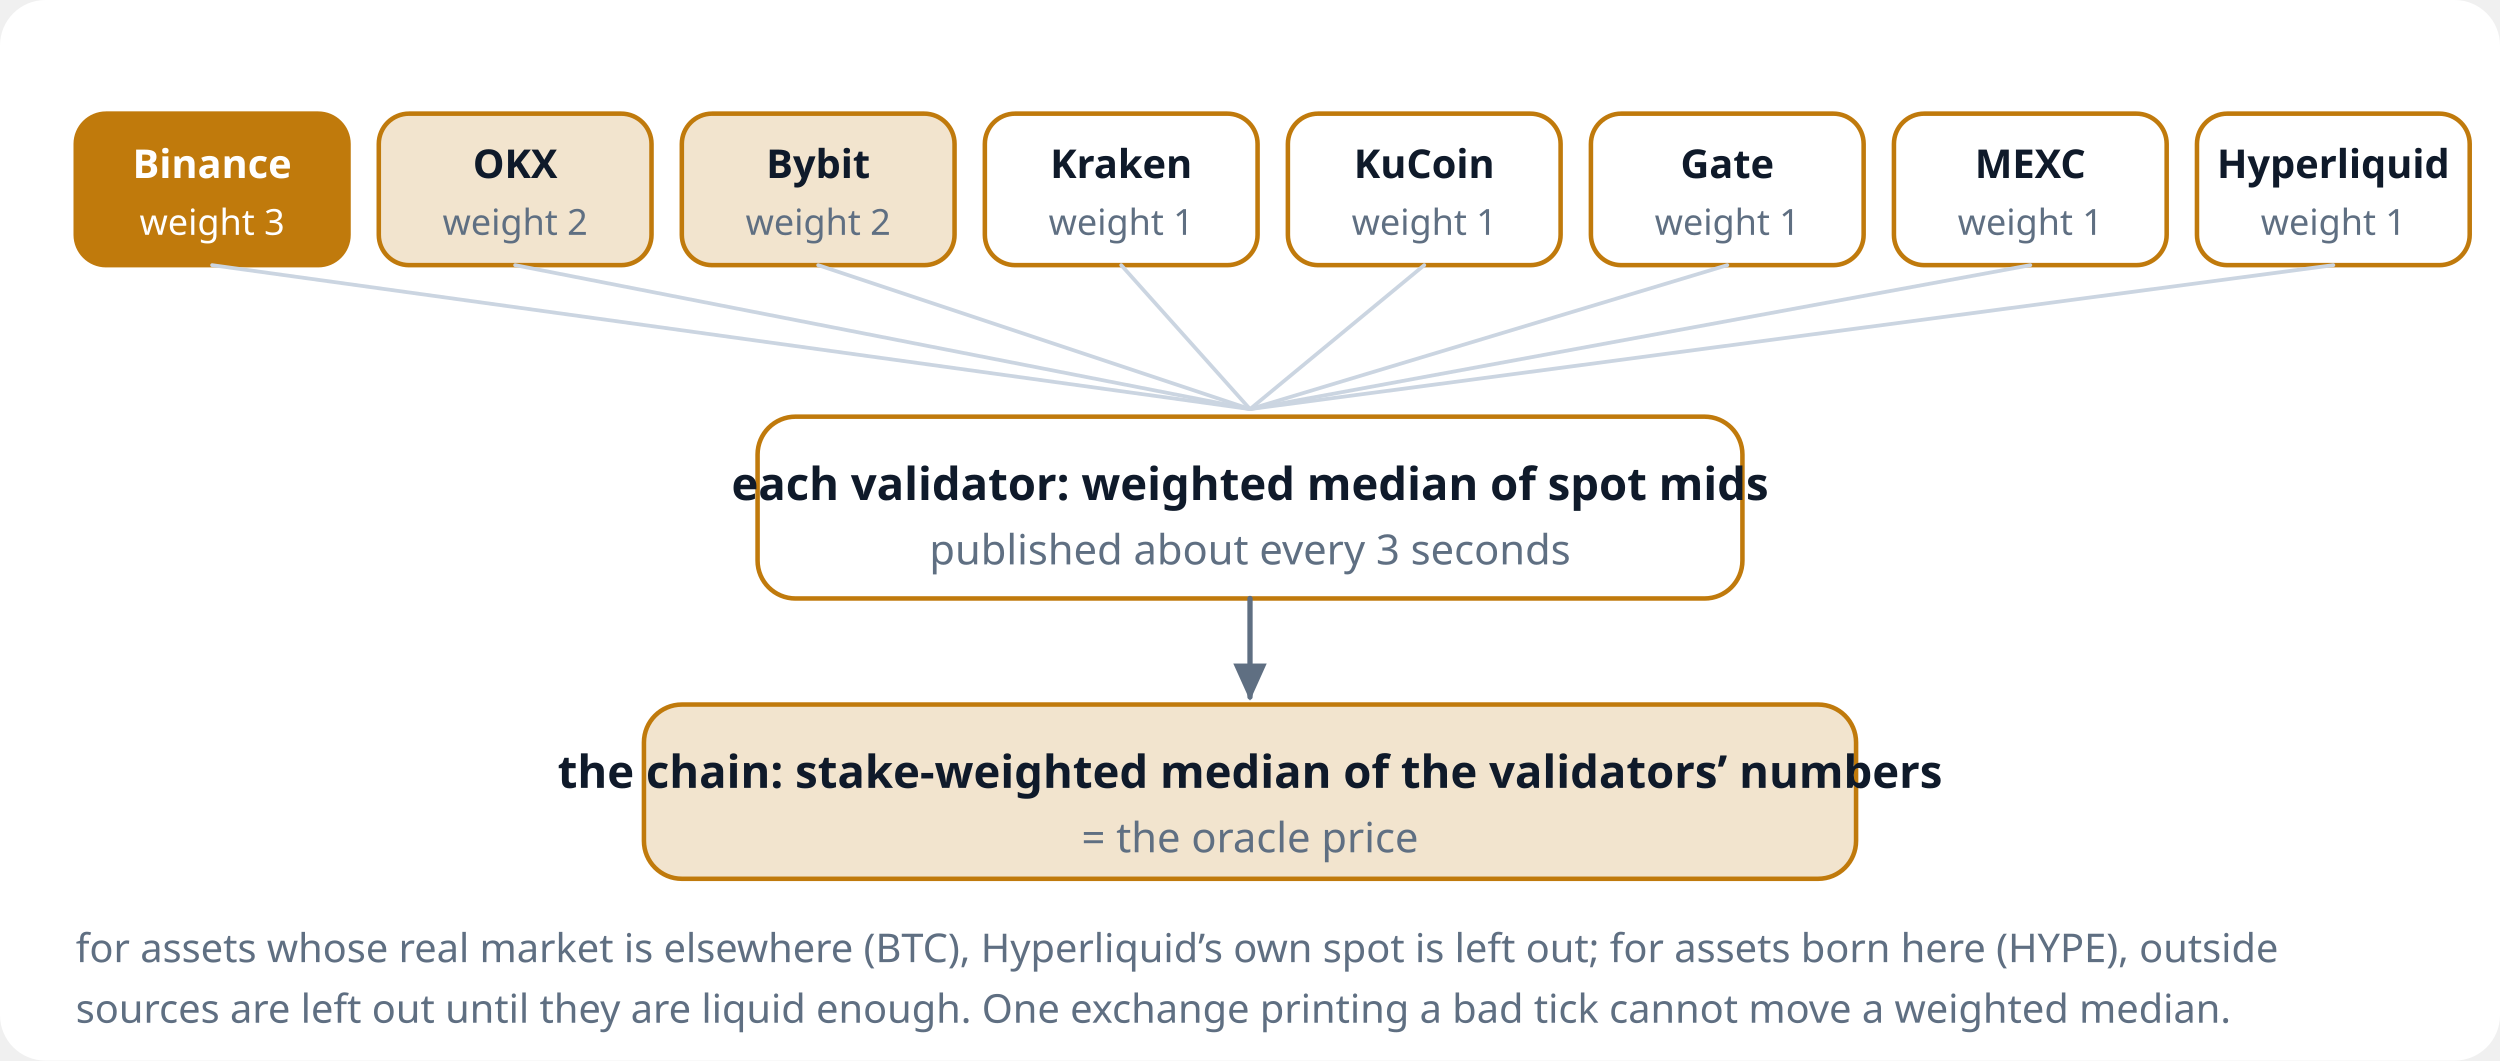
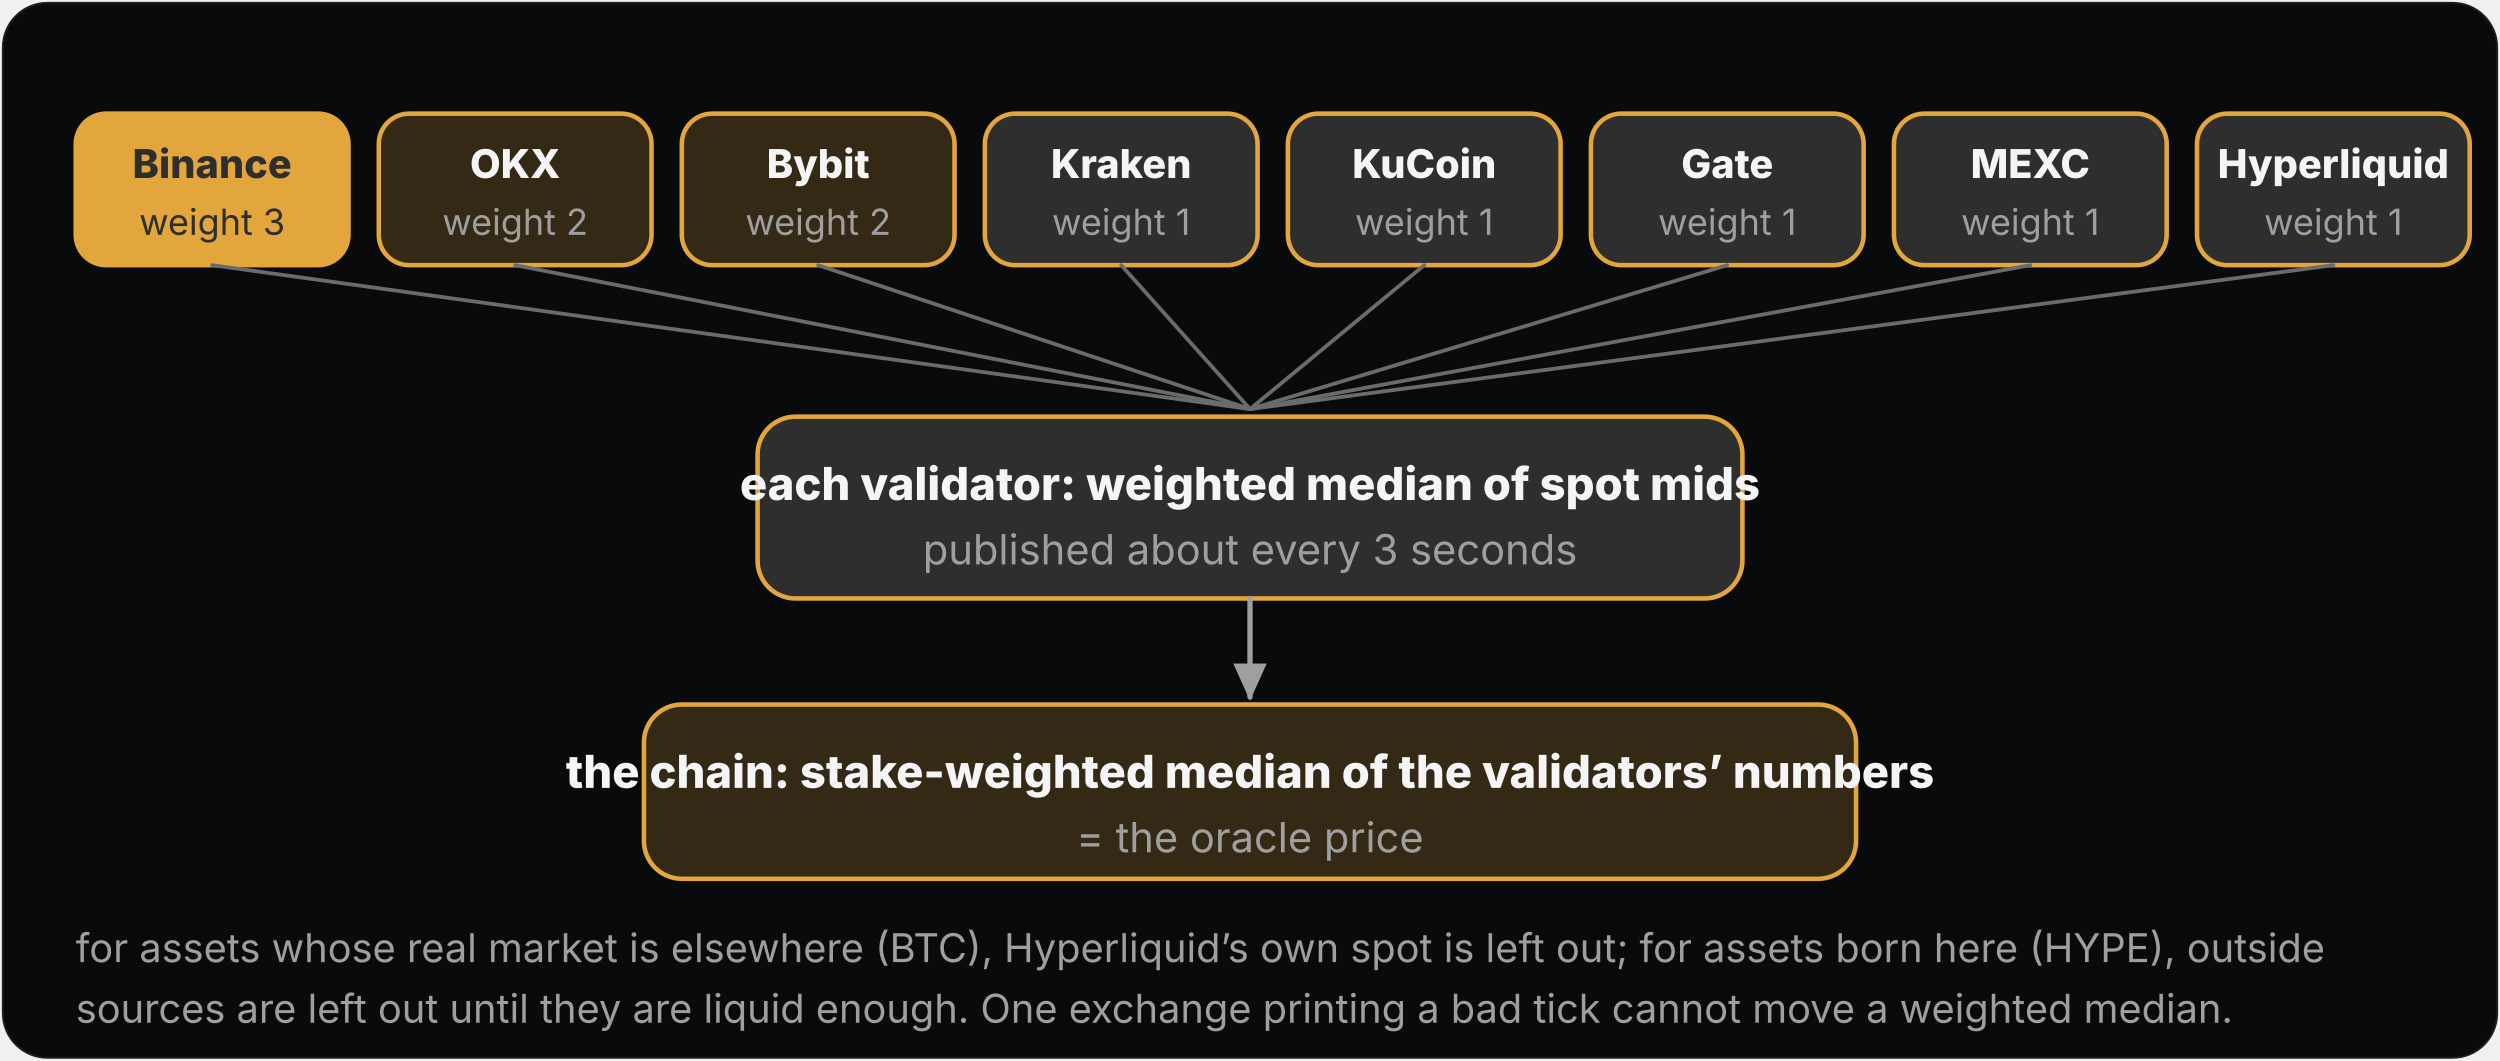
- <svg xmlns="http://www.w3.org/2000/svg" viewBox="0 0 660 280" role="img" aria-label="Eight spot sources with their weights feed each validator, which publishes a weighted median every three seconds; the chain then takes the stake-weighted median across validators to get the oracle price" style="font-family:Manrope, 'Segoe UI', system-ui, -apple-system, sans-serif;font-size:13px" data-w="660">
-   <rect x="0" y="0" width="660" height="280" rx="12" style="fill:#ffffff" />
+ <svg xmlns="http://www.w3.org/2000/svg" viewBox="0 0 660 280" role="img" aria-label="Eight spot sources with their weights feed each validator, which publishes a weighted median every three seconds; the chain then takes the stake-weighted median across validators to get the oracle price" style="font-family:Inter, 'Segoe UI', system-ui, -apple-system, sans-serif;font-size:13px" data-w="660">
+   <rect x="0.5" y="0.5" width="659" height="279" rx="12" style="fill:#090a0b;stroke:rgba(255,255,255,.08);stroke-width:1" />
  <defs>
    <marker id="fg30-ink" viewBox="0 0 10 10" refX="9" refY="5" markerWidth="7" markerHeight="7" orient="auto-start-reverse">
-       <path d="M0 0.5 L10 5 L0 9.5 z" style="fill:#0f1a2a" />
+       <path d="M0 0.5 L10 5 L0 9.5 z" style="fill:#f5f5f7" />
    </marker>
    <marker id="fg30-muted" viewBox="0 0 10 10" refX="9" refY="5" markerWidth="7" markerHeight="7" orient="auto-start-reverse">
-       <path d="M0 0.5 L10 5 L0 9.5 z" style="fill:#5f6f82" />
+       <path d="M0 0.5 L10 5 L0 9.5 z" style="fill:#9f9fa0" />
    </marker>
    <marker id="fg30-bid" viewBox="0 0 10 10" refX="9" refY="5" markerWidth="7" markerHeight="7" orient="auto-start-reverse">
-       <path d="M0 0.5 L10 5 L0 9.5 z" style="fill:#15934f" />
+       <path d="M0 0.5 L10 5 L0 9.5 z" style="fill:#4fce8f" />
    </marker>
    <marker id="fg30-ask" viewBox="0 0 10 10" refX="9" refY="5" markerWidth="7" markerHeight="7" orient="auto-start-reverse">
-       <path d="M0 0.5 L10 5 L0 9.5 z" style="fill:#d0392b" />
+       <path d="M0 0.5 L10 5 L0 9.5 z" style="fill:#f47067" />
    </marker>
    <marker id="fg30-you" viewBox="0 0 10 10" refX="9" refY="5" markerWidth="7" markerHeight="7" orient="auto-start-reverse">
-       <path d="M0 0.5 L10 5 L0 9.5 z" style="fill:#3b5bdb" />
+       <path d="M0 0.5 L10 5 L0 9.5 z" style="fill:#00b3dd" />
    </marker>
    <marker id="fg30-oracle" viewBox="0 0 10 10" refX="9" refY="5" markerWidth="7" markerHeight="7" orient="auto-start-reverse">
-       <path d="M0 0.5 L10 5 L0 9.5 z" style="fill:#c07a0c" />
+       <path d="M0 0.5 L10 5 L0 9.5 z" style="fill:#e3a63d" />
    </marker>
    <marker id="fg30-mint" viewBox="0 0 10 10" refX="9" refY="5" markerWidth="7" markerHeight="7" orient="auto-start-reverse">
-       <path d="M0 0.5 L10 5 L0 9.5 z" style="fill:#0e9a86" />
+       <path d="M0 0.5 L10 5 L0 9.5 z" style="fill:#ffffff" />
    </marker>
  </defs>
-   <rect x="20" y="30" width="72" height="40" rx="8" style="fill:#c07a0c;stroke:#c07a0c;stroke-width:1.2" />
-   <text x="56" y="47" text-anchor="middle" style="fill:#ffffff;font-size:10.5px;font-weight:800">Binance</text>
-   <text x="56" y="62" text-anchor="middle" style="fill:#ffffff;font-size:9.5px">weight 3</text>
-   <line x1="56" y1="70" x2="330" y2="108" style="stroke:#cbd5e1;stroke-width:1;stroke-linecap:round" />
-   <rect x="100" y="30" width="72" height="40" rx="8" style="fill:rgba(192,122,12,.20);stroke:#c07a0c;stroke-width:1.2" />
-   <text x="136" y="47" text-anchor="middle" style="fill:#0f1a2a;font-size:10.5px;font-weight:800">OKX</text>
-   <text x="136" y="62" text-anchor="middle" style="fill:#5f6f82;font-size:9.5px">weight 2</text>
-   <line x1="136" y1="70" x2="330" y2="108" style="stroke:#cbd5e1;stroke-width:1;stroke-linecap:round" />
-   <rect x="180" y="30" width="72" height="40" rx="8" style="fill:rgba(192,122,12,.20);stroke:#c07a0c;stroke-width:1.2" />
-   <text x="216" y="47" text-anchor="middle" style="fill:#0f1a2a;font-size:10.5px;font-weight:800">Bybit</text>
-   <text x="216" y="62" text-anchor="middle" style="fill:#5f6f82;font-size:9.5px">weight 2</text>
-   <line x1="216" y1="70" x2="330" y2="108" style="stroke:#cbd5e1;stroke-width:1;stroke-linecap:round" />
-   <rect x="260" y="30" width="72" height="40" rx="8" style="fill:#ffffff;stroke:#c07a0c;stroke-width:1.2" />
-   <text x="296" y="47" text-anchor="middle" style="fill:#0f1a2a;font-size:10.5px;font-weight:800">Kraken</text>
-   <text x="296" y="62" text-anchor="middle" style="fill:#5f6f82;font-size:9.5px">weight 1</text>
-   <line x1="296" y1="70" x2="330" y2="108" style="stroke:#cbd5e1;stroke-width:1;stroke-linecap:round" />
-   <rect x="340" y="30" width="72" height="40" rx="8" style="fill:#ffffff;stroke:#c07a0c;stroke-width:1.2" />
-   <text x="376" y="47" text-anchor="middle" style="fill:#0f1a2a;font-size:10.5px;font-weight:800">KuCoin</text>
-   <text x="376" y="62" text-anchor="middle" style="fill:#5f6f82;font-size:9.5px">weight 1</text>
-   <line x1="376" y1="70" x2="330" y2="108" style="stroke:#cbd5e1;stroke-width:1;stroke-linecap:round" />
-   <rect x="420" y="30" width="72" height="40" rx="8" style="fill:#ffffff;stroke:#c07a0c;stroke-width:1.2" />
-   <text x="456" y="47" text-anchor="middle" style="fill:#0f1a2a;font-size:10.5px;font-weight:800">Gate</text>
-   <text x="456" y="62" text-anchor="middle" style="fill:#5f6f82;font-size:9.5px">weight 1</text>
-   <line x1="456" y1="70" x2="330" y2="108" style="stroke:#cbd5e1;stroke-width:1;stroke-linecap:round" />
-   <rect x="500" y="30" width="72" height="40" rx="8" style="fill:#ffffff;stroke:#c07a0c;stroke-width:1.2" />
-   <text x="536" y="47" text-anchor="middle" style="fill:#0f1a2a;font-size:10.5px;font-weight:800">MEXC</text>
-   <text x="536" y="62" text-anchor="middle" style="fill:#5f6f82;font-size:9.5px">weight 1</text>
-   <line x1="536" y1="70" x2="330" y2="108" style="stroke:#cbd5e1;stroke-width:1;stroke-linecap:round" />
-   <rect x="580" y="30" width="72" height="40" rx="8" style="fill:#ffffff;stroke:#c07a0c;stroke-width:1.2" />
-   <text x="616" y="47" text-anchor="middle" style="fill:#0f1a2a;font-size:10.5px;font-weight:800">Hyperliquid</text>
-   <text x="616" y="62" text-anchor="middle" style="fill:#5f6f82;font-size:9.5px">weight 1</text>
-   <line x1="616" y1="70" x2="330" y2="108" style="stroke:#cbd5e1;stroke-width:1;stroke-linecap:round" />
-   <rect x="200" y="110" width="260" height="48" rx="10" style="fill:#ffffff;stroke:#c07a0c;stroke-width:1.2" />
-   <text x="330" y="132" text-anchor="middle" style="fill:#0f1a2a;font-size:12px;font-weight:800">each validator: weighted median of spot mids</text>
-   <text x="330" y="149" text-anchor="middle" style="fill:#5f6f82;font-size:11px">published about every 3 seconds</text>
-   <line x1="330" y1="158" x2="330" y2="184" marker-end="url(#fg30-muted)" style="stroke:#5f6f82;stroke-width:1.4;stroke-linecap:round" />
-   <rect x="170" y="186" width="320" height="46" rx="10" style="fill:rgba(192,122,12,.20);stroke:#c07a0c;stroke-width:1.2" />
-   <text x="330" y="208" text-anchor="middle" style="fill:#0f1a2a;font-size:12px;font-weight:800">the chain: stake-weighted median of the validators’ numbers</text>
-   <text x="330" y="225" text-anchor="middle" style="fill:#5f6f82;font-size:11px">= the oracle price</text>
-   <text x="20" y="254" style="fill:#5f6f82;font-size:10.5px">for assets whose real market is elsewhere (BTC), Hyperliquid’s own spot is left out; for assets born here (HYPE), outside</text>
-   <text x="20" y="270" style="fill:#5f6f82;font-size:10.5px">sources are left out until they are liquid enough. One exchange printing a bad tick cannot move a weighted median.</text>
+   <rect x="20" y="30" width="72" height="40" rx="8" style="fill:#e3a63d;stroke:#e3a63d;stroke-width:1.2" />
+   <text x="56" y="47" text-anchor="middle" style="fill:#2e2e2e;font-size:10.5px;font-weight:800">Binance</text>
+   <text x="56" y="62" text-anchor="middle" style="fill:#2e2e2e;font-size:9.5px">weight 3</text>
+   <line x1="56" y1="70" x2="330" y2="108" style="stroke:#6a6b6b;stroke-width:1;stroke-linecap:round" />
+   <rect x="100" y="30" width="72" height="40" rx="8" style="fill:rgba(227,166,61,.20);stroke:#e3a63d;stroke-width:1.2" />
+   <text x="136" y="47" text-anchor="middle" style="fill:#f5f5f7;font-size:10.5px;font-weight:800">OKX</text>
+   <text x="136" y="62" text-anchor="middle" style="fill:#9f9fa0;font-size:9.5px">weight 2</text>
+   <line x1="136" y1="70" x2="330" y2="108" style="stroke:#6a6b6b;stroke-width:1;stroke-linecap:round" />
+   <rect x="180" y="30" width="72" height="40" rx="8" style="fill:rgba(227,166,61,.20);stroke:#e3a63d;stroke-width:1.2" />
+   <text x="216" y="47" text-anchor="middle" style="fill:#f5f5f7;font-size:10.5px;font-weight:800">Bybit</text>
+   <text x="216" y="62" text-anchor="middle" style="fill:#9f9fa0;font-size:9.5px">weight 2</text>
+   <line x1="216" y1="70" x2="330" y2="108" style="stroke:#6a6b6b;stroke-width:1;stroke-linecap:round" />
+   <rect x="260" y="30" width="72" height="40" rx="8" style="fill:#2e2e2e;stroke:#e3a63d;stroke-width:1.2" />
+   <text x="296" y="47" text-anchor="middle" style="fill:#f5f5f7;font-size:10.5px;font-weight:800">Kraken</text>
+   <text x="296" y="62" text-anchor="middle" style="fill:#9f9fa0;font-size:9.5px">weight 1</text>
+   <line x1="296" y1="70" x2="330" y2="108" style="stroke:#6a6b6b;stroke-width:1;stroke-linecap:round" />
+   <rect x="340" y="30" width="72" height="40" rx="8" style="fill:#2e2e2e;stroke:#e3a63d;stroke-width:1.2" />
+   <text x="376" y="47" text-anchor="middle" style="fill:#f5f5f7;font-size:10.5px;font-weight:800">KuCoin</text>
+   <text x="376" y="62" text-anchor="middle" style="fill:#9f9fa0;font-size:9.5px">weight 1</text>
+   <line x1="376" y1="70" x2="330" y2="108" style="stroke:#6a6b6b;stroke-width:1;stroke-linecap:round" />
+   <rect x="420" y="30" width="72" height="40" rx="8" style="fill:#2e2e2e;stroke:#e3a63d;stroke-width:1.2" />
+   <text x="456" y="47" text-anchor="middle" style="fill:#f5f5f7;font-size:10.5px;font-weight:800">Gate</text>
+   <text x="456" y="62" text-anchor="middle" style="fill:#9f9fa0;font-size:9.5px">weight 1</text>
+   <line x1="456" y1="70" x2="330" y2="108" style="stroke:#6a6b6b;stroke-width:1;stroke-linecap:round" />
+   <rect x="500" y="30" width="72" height="40" rx="8" style="fill:#2e2e2e;stroke:#e3a63d;stroke-width:1.2" />
+   <text x="536" y="47" text-anchor="middle" style="fill:#f5f5f7;font-size:10.5px;font-weight:800">MEXC</text>
+   <text x="536" y="62" text-anchor="middle" style="fill:#9f9fa0;font-size:9.5px">weight 1</text>
+   <line x1="536" y1="70" x2="330" y2="108" style="stroke:#6a6b6b;stroke-width:1;stroke-linecap:round" />
+   <rect x="580" y="30" width="72" height="40" rx="8" style="fill:#2e2e2e;stroke:#e3a63d;stroke-width:1.2" />
+   <text x="616" y="47" text-anchor="middle" style="fill:#f5f5f7;font-size:10.5px;font-weight:800">Hyperliquid</text>
+   <text x="616" y="62" text-anchor="middle" style="fill:#9f9fa0;font-size:9.5px">weight 1</text>
+   <line x1="616" y1="70" x2="330" y2="108" style="stroke:#6a6b6b;stroke-width:1;stroke-linecap:round" />
+   <rect x="200" y="110" width="260" height="48" rx="10" style="fill:#2e2e2e;stroke:#e3a63d;stroke-width:1.2" />
+   <text x="330" y="132" text-anchor="middle" style="fill:#f5f5f7;font-size:12px;font-weight:800">each validator: weighted median of spot mids</text>
+   <text x="330" y="149" text-anchor="middle" style="fill:#9f9fa0;font-size:11px">published about every 3 seconds</text>
+   <line x1="330" y1="158" x2="330" y2="184" marker-end="url(#fg30-muted)" style="stroke:#9f9fa0;stroke-width:1.4;stroke-linecap:round" />
+   <rect x="170" y="186" width="320" height="46" rx="10" style="fill:rgba(227,166,61,.20);stroke:#e3a63d;stroke-width:1.2" />
+   <text x="330" y="208" text-anchor="middle" style="fill:#f5f5f7;font-size:12px;font-weight:800">the chain: stake-weighted median of the validators’ numbers</text>
+   <text x="330" y="225" text-anchor="middle" style="fill:#9f9fa0;font-size:11px">= the oracle price</text>
+   <text x="20" y="254" style="fill:#9f9fa0;font-size:10.5px">for assets whose real market is elsewhere (BTC), Hyperliquid’s own spot is left out; for assets born here (HYPE), outside</text>
+   <text x="20" y="270" style="fill:#9f9fa0;font-size:10.5px">sources are left out until they are liquid enough. One exchange printing a bad tick cannot move a weighted median.</text>
</svg>
